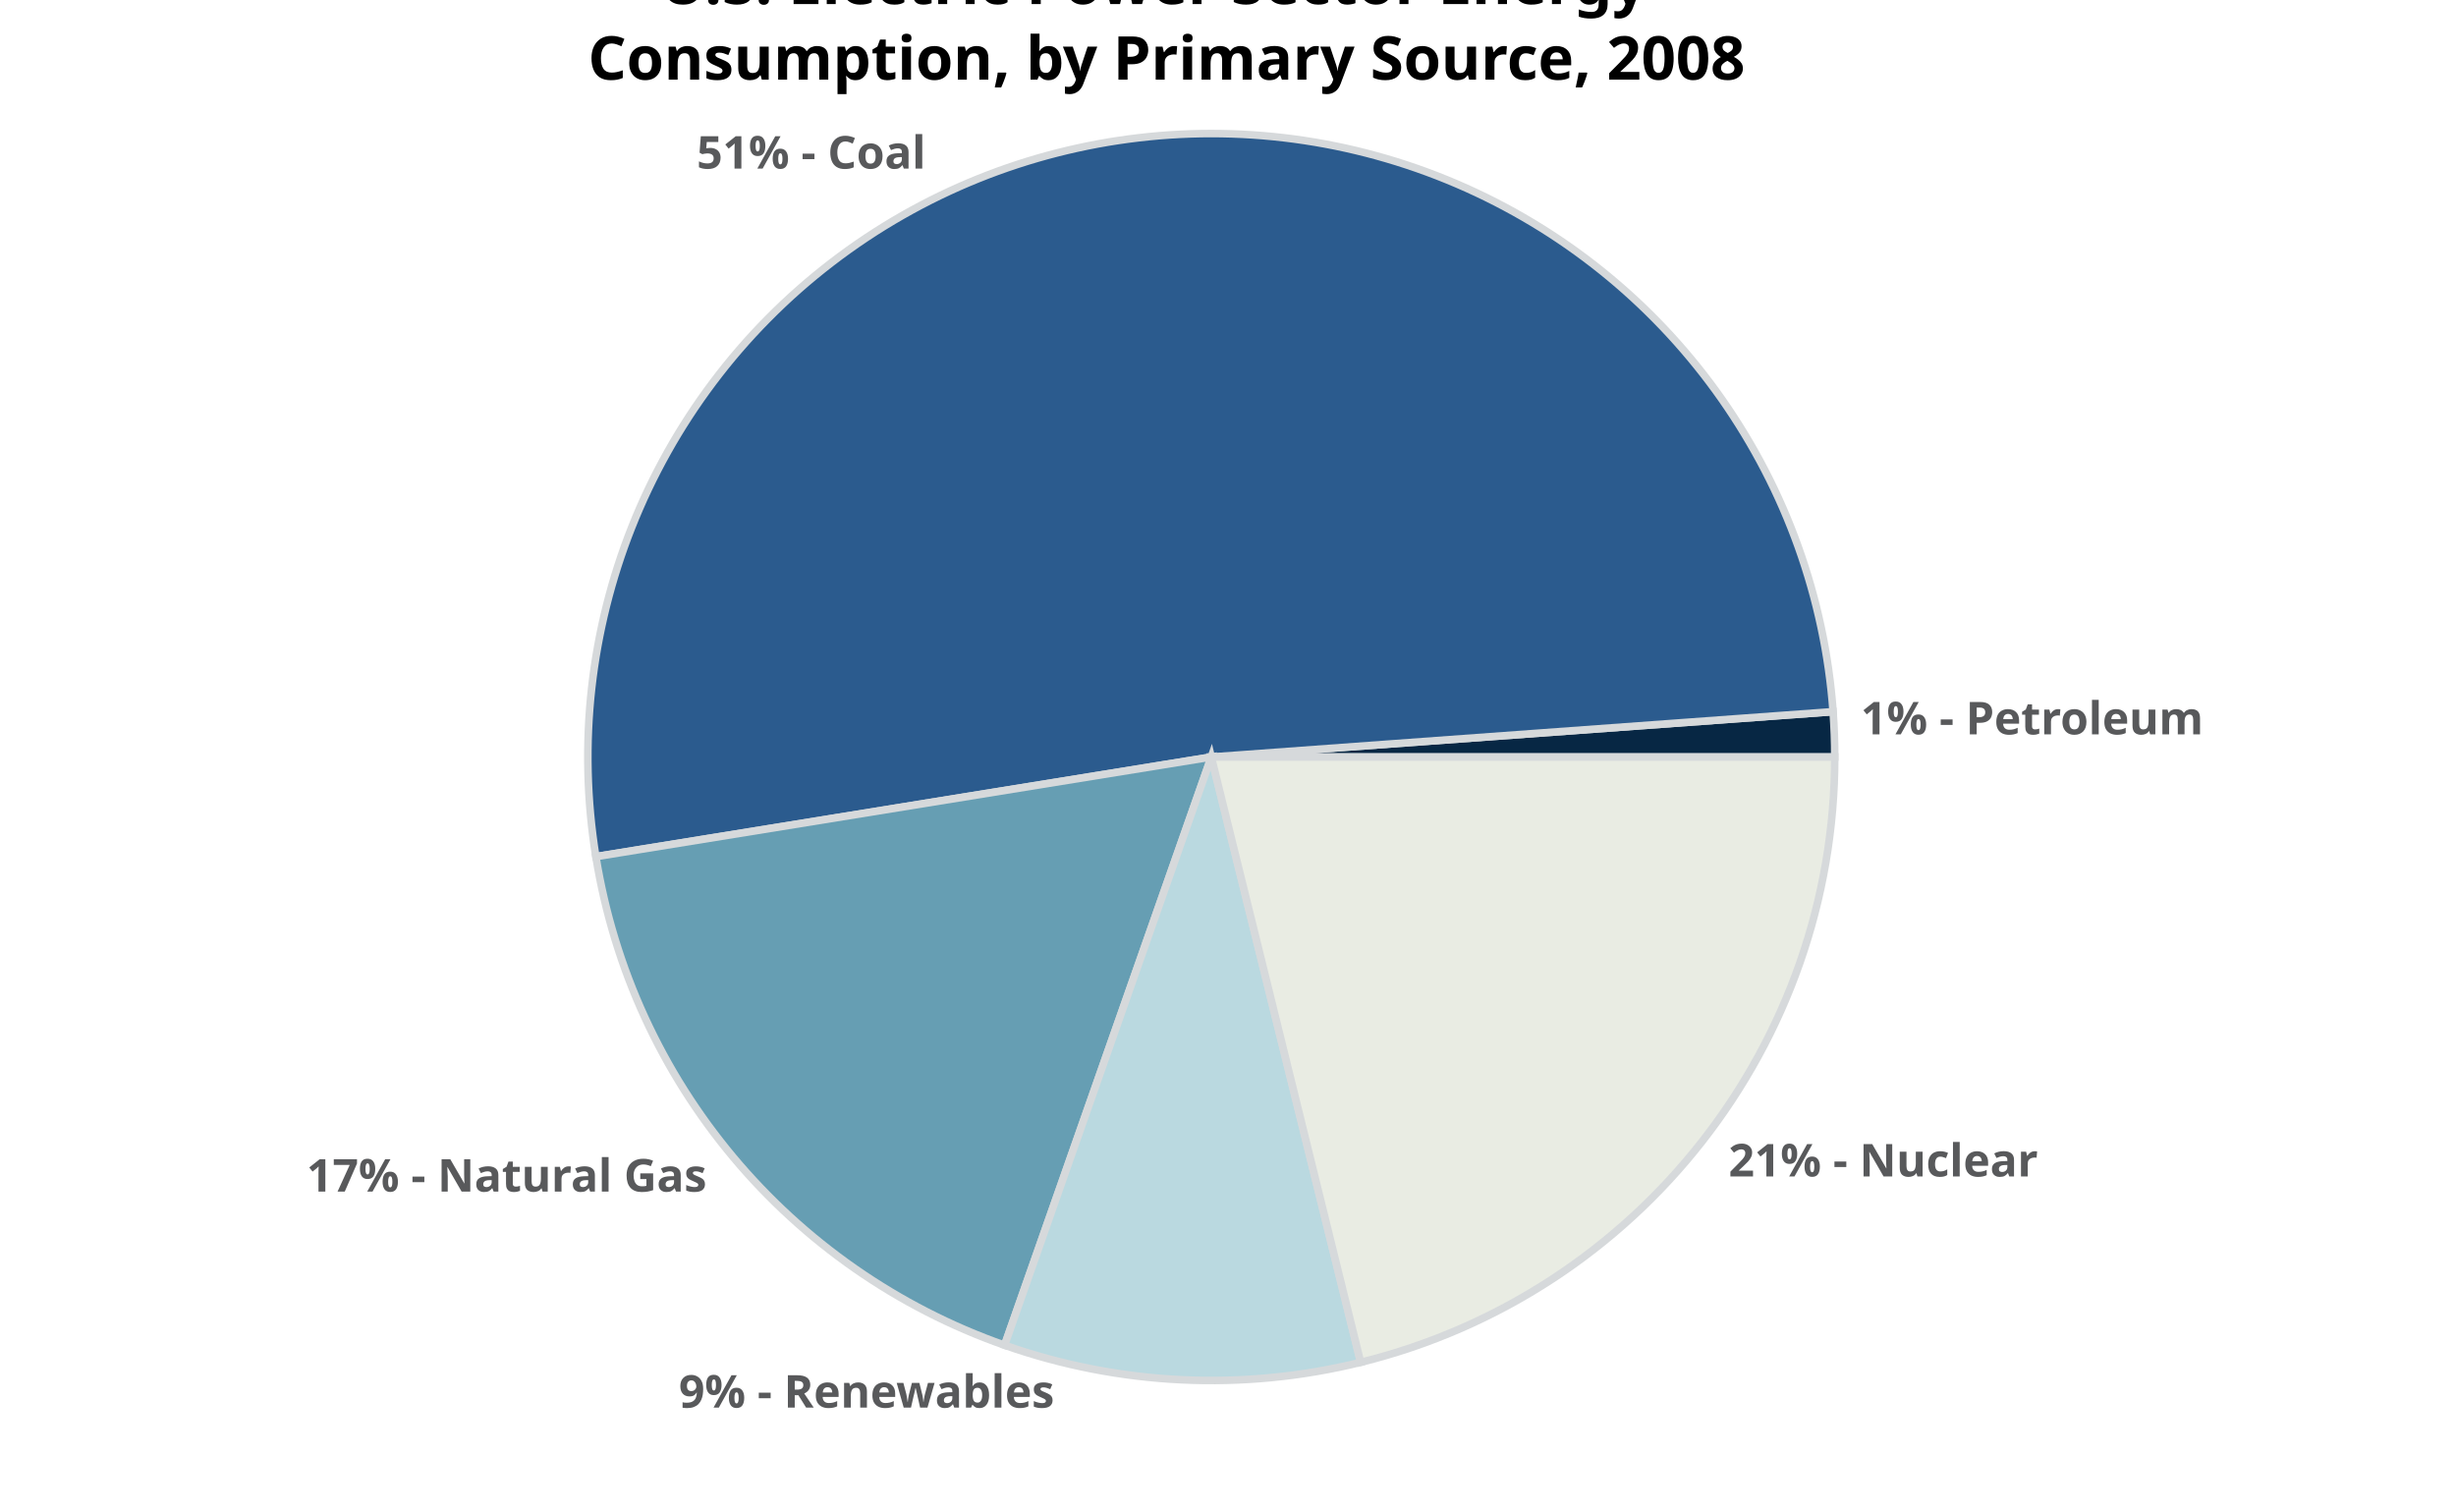
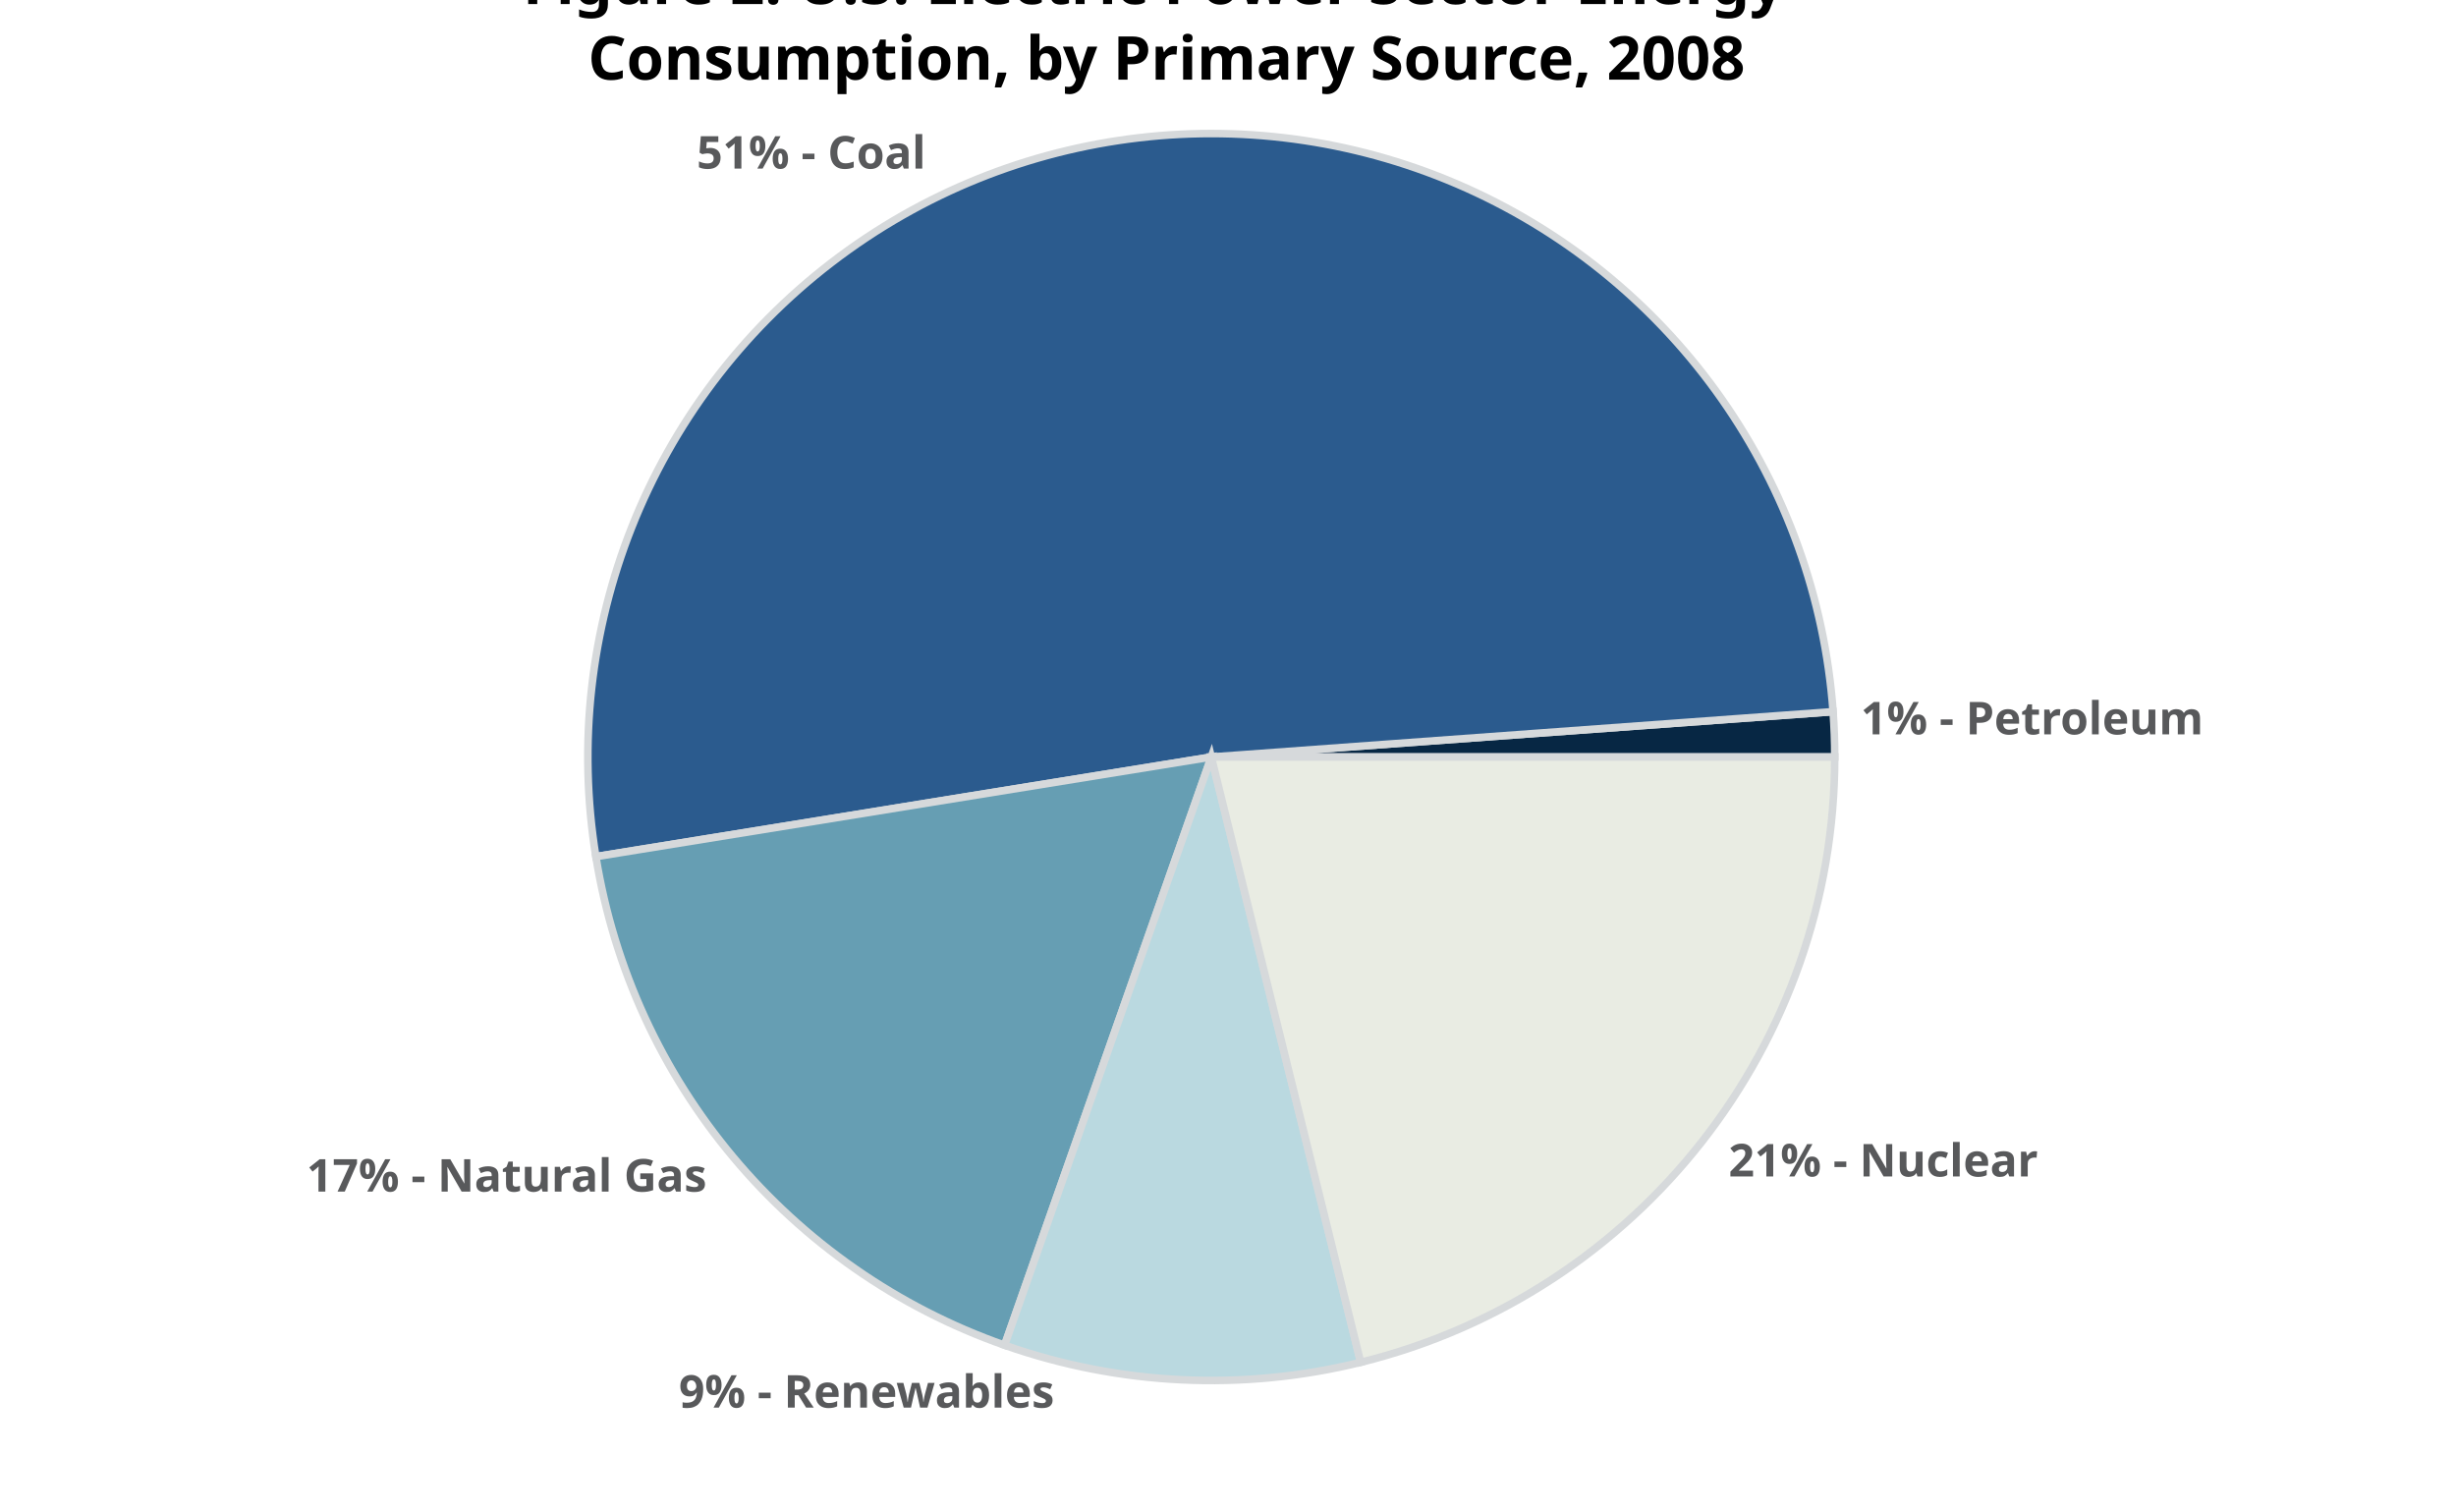
<svg xmlns="http://www.w3.org/2000/svg" height="400" version="1.1" width="650" id="svg2">
  <defs id="defs46">
    </defs>
  <style type="text/css" id="style4">
		.slice-10 { fill: #385a2a; stroke: #d6d9db; stroke-width:2;}

.slice-9 { fill: #66903d; stroke: #d6d9db; stroke-width:2;}

.slice-8 { fill: #c1d69f; stroke: #d6d9db; stroke-width:2;}

.slice-7 { fill: #79bcab; stroke: #d6d9db; stroke-width:2;}

.slice-6 { fill: #c2e0d5; stroke: #d6d9db; stroke-width:2;}

.slice-5 { fill: #e9ece3; stroke: #d6d9db; stroke-width:2; }

.slice-4 { fill: #bad9e0; stroke: #d6d9db; stroke-width:2;}

.slice-3 { fill: #669eb3; stroke: #d6d9db; stroke-width:2;}

.slice-2 { fill: #2b5b8e; stroke: #d6d9db; stroke-width:2;}

.slice-1{ fill: #072744; stroke: #d6d9db; stroke-width:2;}



.pie-label-right {font-family: sans-serif; font-size: 12px; font-weight: bold; fill: #58595b; text-anchor:start;}

.pie-label-left {font-family:sans-serif; font-size: 12px; font-weight: bold; fill: #58595b; text-anchor:end;}







	</style>
  <rect height="467.797" width="661.864" x="-3.636" y="-45.1" id="rect6" style="fill:#ffffff" />
  <text xml:space="preserve" style="font-size:16px;font-style:normal;font-weight:normal;text-align:center;text-anchor:middle;fill:#000000;fill-opacity:1;stroke:none;font-family:sans;-inkscape-font-specification:sans" x="314.974" y="1.072" id="text2856">
-     <tspan id="tspan2858" x="317.755" y="1.072" style="font-weight:bold;text-align:center;text-anchor:middle;-inkscape-font-specification:Bitstream Charter Bold">U.S. Electric Power Sector Energy </tspan>
+     <tspan id="tspan2858" x="317.755" y="1.072" style="font-weight:bold;text-align:center;text-anchor:middle;-inkscape-font-specification:Bitstream Charter Bold">Figure 2: U.S. Electric Power Sector Energy </tspan>
    <tspan x="314.974" y="21.072" style="font-weight:bold;text-align:center;text-anchor:middle;-inkscape-font-specification:Bitstream Charter Bold" id="tspan2833">Consumption, by Primary Source, 2008</tspan>
  </text>
  <g id="g2871" transform="translate(-46.36364,28.18182)">
    <text style="font-size:12px;font-weight:bold;text-anchor:start;fill:#58595b;font-family:sans-serif" id="text8" y="166.155" x="537.944" class="pie-label-right">
      <tspan id="tspan10" x="538.835" dy="0">1% - Petroleum</tspan>
    </text>
    <path style="fill:#072744;stroke:#d6d9db;stroke-width:2" id="path12" d="m 366.944,172.155 165,0 a 165,165 0 0 0 -0.437,-11.996 z" class="slice-1" />
    <text style="font-size:12px;font-weight:bold;text-anchor:end;fill:#58595b;font-family:sans-serif" id="text14" y="16.428" x="290.58" class="pie-label-left">
      <tspan id="tspan16" x="291.382" dy="0">51% - Coal</tspan>
    </text>
    <path style="fill:#2b5b8e;stroke:#d6d9db;stroke-width:2" id="path18" d="M 366.944,172.155 531.507,160.159 a 165,165 0 1 0 -327.444,38.36 z" class="slice-2" />
    <text style="font-size:12px;font-weight:bold;text-anchor:end;fill:#58595b;font-family:sans-serif" id="text20" y="287.155" x="232.944" class="pie-label-left">
      <tspan id="tspan22" x="233.388" dy="0">17% - Natural Gas</tspan>
    </text>
    <path style="fill:#669eb3;stroke:#d6d9db;stroke-width:2" id="path24" d="m 366.944,172.155 -162.88,26.363 a 165,165 0 0 0 108.168,129.302 z" class="slice-3" />
    <text style="font-size:12px;font-weight:bold;text-anchor:end;fill:#58595b;font-family:sans-serif" id="text26" y="344.337" x="325.308" class="pie-label-left">
      <tspan id="tspan28" x="325.388" dy="0">9% - Renewables</tspan>
    </text>
    <path style="fill:#bad9e0;stroke:#d6d9db;stroke-width:2" id="path30" d="m 366.944,172.155 -54.712,155.665 a 165,165 0 0 0 94.246,4.529 z" class="slice-4" />
    <text style="font-size:12px;font-weight:bold;text-anchor:start;fill:#58595b;font-family:sans-serif" id="text32" y="283.155" x="502.944" class="pie-label-right">
      <tspan id="tspan34" x="503.844" dy="0">21% - Nuclear</tspan>
    </text>
    <path style="fill:#e9ece3;stroke:#d6d9db;stroke-width:2" id="path36" d="m 366.944,172.155 39.535,160.194 a 165,165 0 0 0 125.465,-160.194 z" class="slice-5" />
  </g>
</svg>
